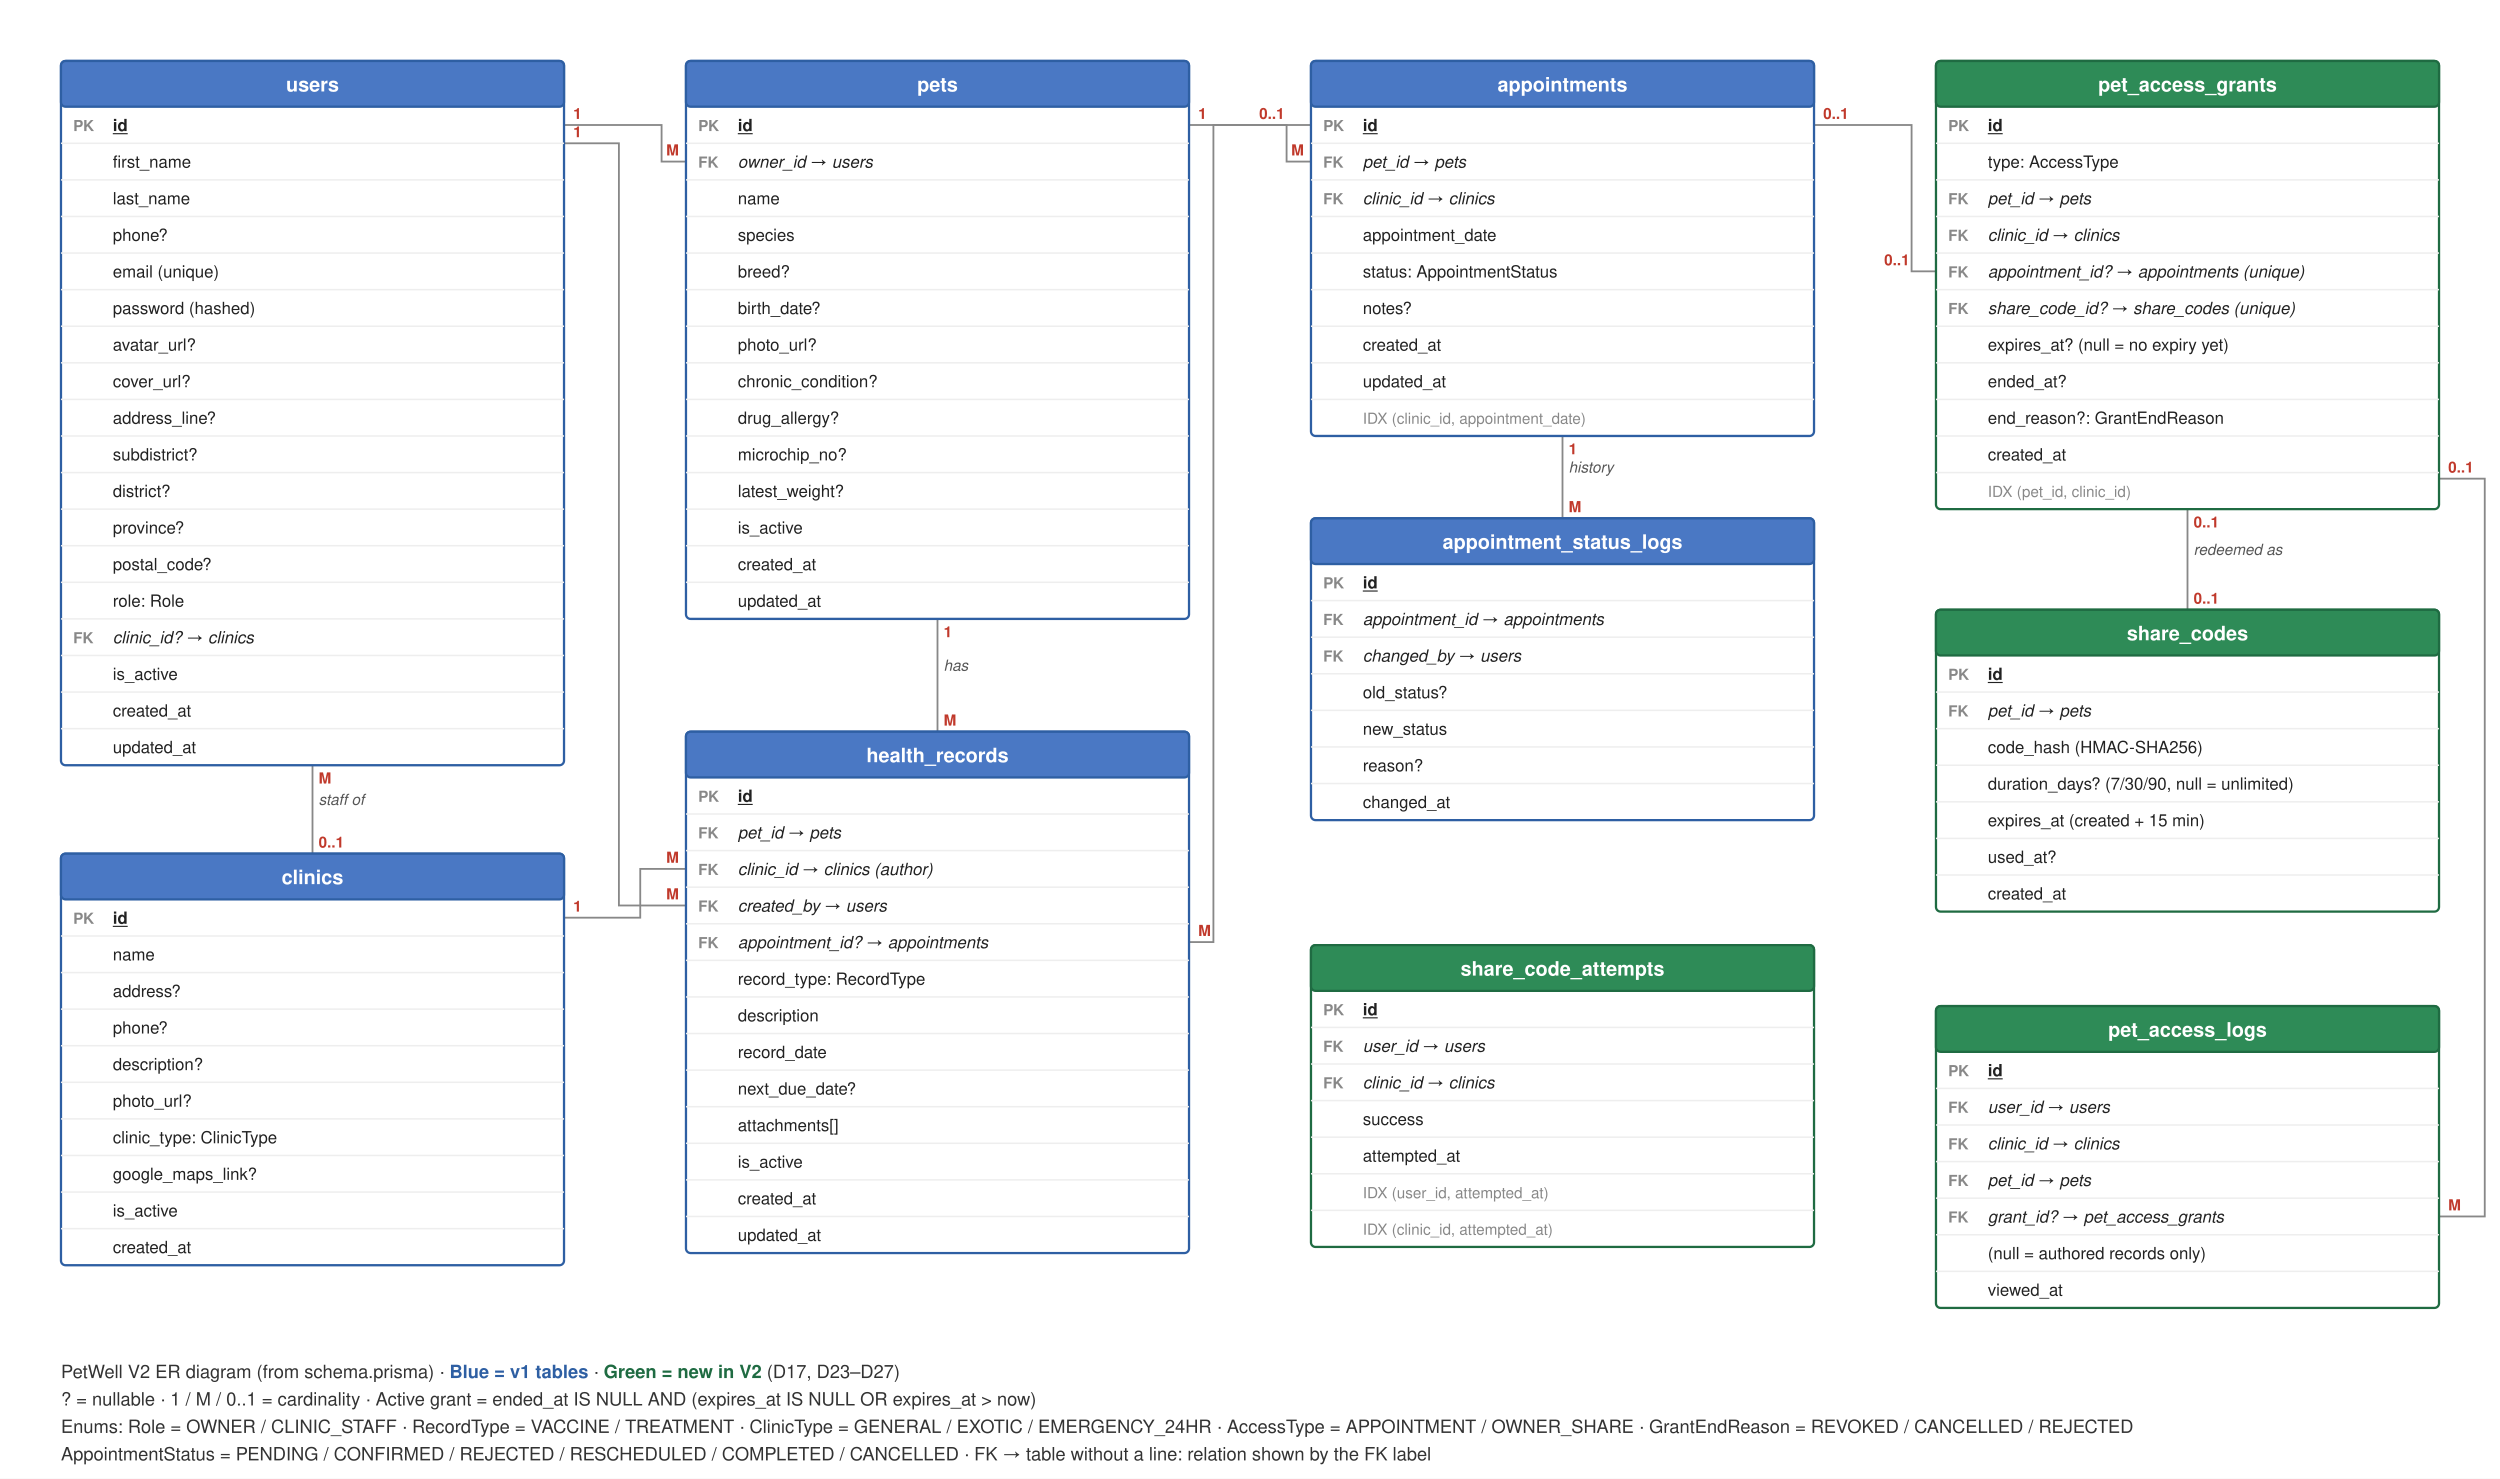
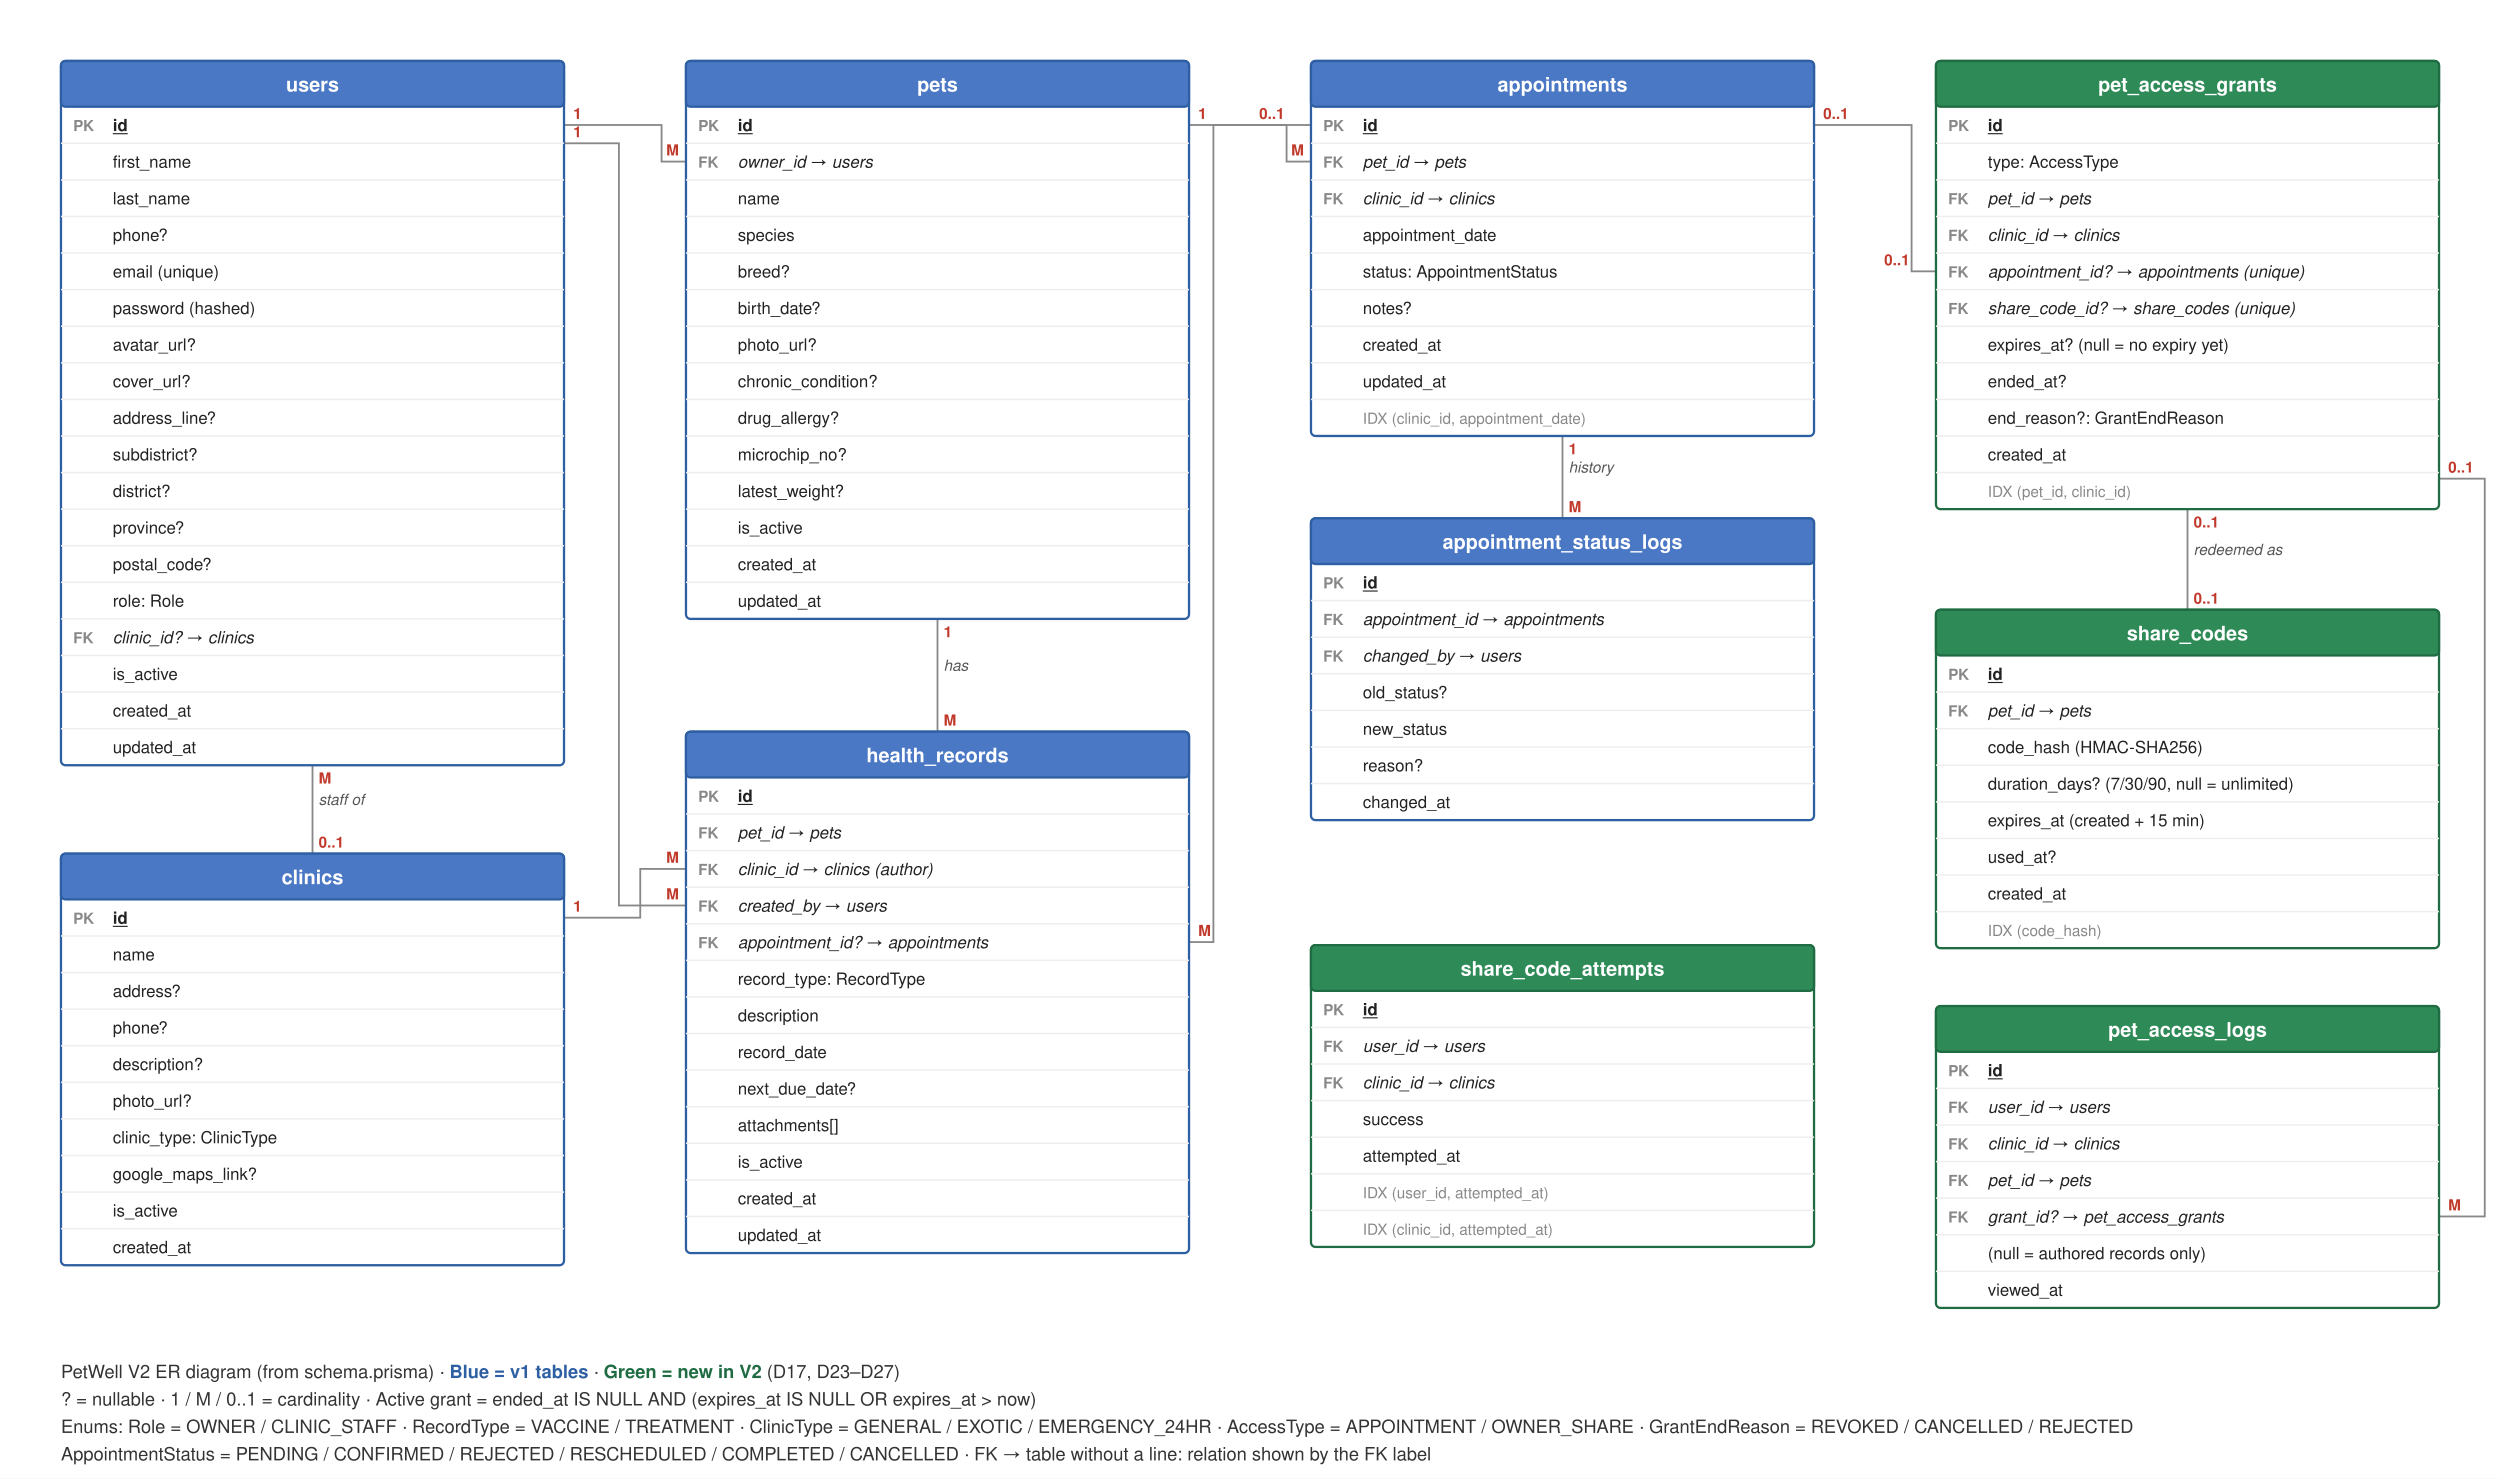
<svg xmlns="http://www.w3.org/2000/svg" width="1640" height="970" viewBox="0 0 1640 970">
  <style>text{font-family:Helvetica,Arial,sans-serif}.th{font-size:13px;font-weight:bold;fill:#fff;text-anchor:middle}.f{font-size:11px;fill:#222}.pk{font-size:11px;fill:#222;font-weight:bold;text-decoration:underline}.fk{font-size:11px;fill:#222;font-style:italic}.idx{font-size:10px;fill:#888}.tag{font-size:10px;fill:#888;font-weight:bold}.card{font-size:10px;fill:#c0392b;font-weight:bold}.rel{font-size:10px;fill:#555;font-style:italic}.leg{font-size:12px;fill:#333}</style>
  <rect width="100%" height="100%" fill="#fff" />
  <path d="M370,82 L434,82 L434,106 L450,106" fill="none" stroke="#888" stroke-width="1.2" />
  <text x="376" y="78" class="card">1</text>
  <text x="437" y="102" class="card">M</text>
  <path d="M205,560 L205,502" fill="none" stroke="#888" stroke-width="1.2" />
  <text x="209" y="556" class="card">0..1</text>
  <text x="209" y="514" class="card">M</text>
  <text x="209" y="528" class="rel">staff of</text>
  <path d="M615,406 L615,480" fill="none" stroke="#888" stroke-width="1.2" />
  <text x="619" y="418" class="card">1</text>
  <text x="619" y="476" class="card">M</text>
  <text x="619" y="440" class="rel">has</text>
  <path d="M370,602 L420,602 L420,570 L450,570" fill="none" stroke="#888" stroke-width="1.2" />
  <text x="376" y="598" class="card">1</text>
  <text x="437" y="566" class="card">M</text>
  <path d="M370,94 L406,94 L406,594 L450,594" fill="none" stroke="#888" stroke-width="1.2" />
  <text x="376" y="90" class="card">1</text>
  <text x="437" y="590" class="card">M</text>
  <path d="M780,82 L844,82 L844,106 L860,106" fill="none" stroke="#888" stroke-width="1.2" />
  <text x="786" y="78" class="card">1</text>
  <text x="847" y="102" class="card">M</text>
  <path d="M860,82 L796,82 L796,618 L780,618" fill="none" stroke="#888" stroke-width="1.2" />
  <text x="826" y="78" class="card">0..1</text>
  <text x="786" y="614" class="card">M</text>
  <path d="M1025,286 L1025,340" fill="none" stroke="#888" stroke-width="1.2" />
  <text x="1029" y="298" class="card">1</text>
  <text x="1029" y="336" class="card">M</text>
  <text x="1029" y="310" class="rel">history</text>
  <path d="M1190,82 L1254,82 L1254,178 L1270,178" fill="none" stroke="#888" stroke-width="1.2" />
  <text x="1196" y="78" class="card">0..1</text>
  <text x="1236" y="174" class="card">0..1</text>
  <path d="M1435,400 L1435,334" fill="none" stroke="#888" stroke-width="1.2" />
  <text x="1439" y="396" class="card">0..1</text>
  <text x="1439" y="346" class="card">0..1</text>
  <text x="1439" y="364" class="rel">redeemed as</text>
  <path d="M1600,314 L1630,314 L1630,798 L1600,798" fill="none" stroke="#888" stroke-width="1.2" />
  <text x="1606" y="310" class="card">0..1</text>
  <text x="1606" y="794" class="card">M</text>
  <rect x="40" y="40" width="330" height="462" fill="#fff" stroke="#2E5FA3" stroke-width="1.5" rx="3" />
  <rect x="40" y="40" width="330" height="30" fill="#4A78C4" stroke="#2E5FA3" stroke-width="1.5" rx="3" />
  <text x="205.0" y="60" class="th">users</text>
  <text x="48" y="86" class="tag">PK</text>
  <text x="74" y="86" class="pk">id</text>
  <text x="74" y="110" class="f">first_name</text>
  <line x1="40" y1="94" x2="370" y2="94" stroke="#eee" />
  <text x="74" y="134" class="f">last_name</text>
  <line x1="40" y1="118" x2="370" y2="118" stroke="#eee" />
  <text x="74" y="158" class="f">phone?</text>
  <line x1="40" y1="142" x2="370" y2="142" stroke="#eee" />
  <text x="74" y="182" class="f">email (unique)</text>
  <line x1="40" y1="166" x2="370" y2="166" stroke="#eee" />
  <text x="74" y="206" class="f">password (hashed)</text>
  <line x1="40" y1="190" x2="370" y2="190" stroke="#eee" />
  <text x="74" y="230" class="f">avatar_url?</text>
  <line x1="40" y1="214" x2="370" y2="214" stroke="#eee" />
  <text x="74" y="254" class="f">cover_url?</text>
  <line x1="40" y1="238" x2="370" y2="238" stroke="#eee" />
  <text x="74" y="278" class="f">address_line?</text>
  <line x1="40" y1="262" x2="370" y2="262" stroke="#eee" />
  <text x="74" y="302" class="f">subdistrict?</text>
  <line x1="40" y1="286" x2="370" y2="286" stroke="#eee" />
  <text x="74" y="326" class="f">district?</text>
  <line x1="40" y1="310" x2="370" y2="310" stroke="#eee" />
  <text x="74" y="350" class="f">province?</text>
  <line x1="40" y1="334" x2="370" y2="334" stroke="#eee" />
  <text x="74" y="374" class="f">postal_code?</text>
  <line x1="40" y1="358" x2="370" y2="358" stroke="#eee" />
  <text x="74" y="398" class="f">role: Role</text>
  <line x1="40" y1="382" x2="370" y2="382" stroke="#eee" />
  <text x="48" y="422" class="tag">FK</text>
  <text x="74" y="422" class="fk">clinic_id? → clinics</text>
  <line x1="40" y1="406" x2="370" y2="406" stroke="#eee" />
  <text x="74" y="446" class="f">is_active</text>
  <line x1="40" y1="430" x2="370" y2="430" stroke="#eee" />
  <text x="74" y="470" class="f">created_at</text>
  <line x1="40" y1="454" x2="370" y2="454" stroke="#eee" />
  <text x="74" y="494" class="f">updated_at</text>
  <line x1="40" y1="478" x2="370" y2="478" stroke="#eee" />
  <rect x="40" y="560" width="330" height="270" fill="#fff" stroke="#2E5FA3" stroke-width="1.5" rx="3" />
  <rect x="40" y="560" width="330" height="30" fill="#4A78C4" stroke="#2E5FA3" stroke-width="1.5" rx="3" />
  <text x="205.0" y="580" class="th">clinics</text>
  <text x="48" y="606" class="tag">PK</text>
  <text x="74" y="606" class="pk">id</text>
  <text x="74" y="630" class="f">name</text>
  <line x1="40" y1="614" x2="370" y2="614" stroke="#eee" />
  <text x="74" y="654" class="f">address?</text>
  <line x1="40" y1="638" x2="370" y2="638" stroke="#eee" />
  <text x="74" y="678" class="f">phone?</text>
  <line x1="40" y1="662" x2="370" y2="662" stroke="#eee" />
  <text x="74" y="702" class="f">description?</text>
  <line x1="40" y1="686" x2="370" y2="686" stroke="#eee" />
  <text x="74" y="726" class="f">photo_url?</text>
  <line x1="40" y1="710" x2="370" y2="710" stroke="#eee" />
  <text x="74" y="750" class="f">clinic_type: ClinicType</text>
  <line x1="40" y1="734" x2="370" y2="734" stroke="#eee" />
  <text x="74" y="774" class="f">google_maps_link?</text>
  <line x1="40" y1="758" x2="370" y2="758" stroke="#eee" />
  <text x="74" y="798" class="f">is_active</text>
  <line x1="40" y1="782" x2="370" y2="782" stroke="#eee" />
  <text x="74" y="822" class="f">created_at</text>
  <line x1="40" y1="806" x2="370" y2="806" stroke="#eee" />
  <rect x="450" y="40" width="330" height="366" fill="#fff" stroke="#2E5FA3" stroke-width="1.5" rx="3" />
  <rect x="450" y="40" width="330" height="30" fill="#4A78C4" stroke="#2E5FA3" stroke-width="1.5" rx="3" />
  <text x="615.0" y="60" class="th">pets</text>
  <text x="458" y="86" class="tag">PK</text>
  <text x="484" y="86" class="pk">id</text>
  <text x="458" y="110" class="tag">FK</text>
  <text x="484" y="110" class="fk">owner_id → users</text>
  <line x1="450" y1="94" x2="780" y2="94" stroke="#eee" />
  <text x="484" y="134" class="f">name</text>
  <line x1="450" y1="118" x2="780" y2="118" stroke="#eee" />
  <text x="484" y="158" class="f">species</text>
  <line x1="450" y1="142" x2="780" y2="142" stroke="#eee" />
  <text x="484" y="182" class="f">breed?</text>
  <line x1="450" y1="166" x2="780" y2="166" stroke="#eee" />
  <text x="484" y="206" class="f">birth_date?</text>
  <line x1="450" y1="190" x2="780" y2="190" stroke="#eee" />
  <text x="484" y="230" class="f">photo_url?</text>
  <line x1="450" y1="214" x2="780" y2="214" stroke="#eee" />
  <text x="484" y="254" class="f">chronic_condition?</text>
  <line x1="450" y1="238" x2="780" y2="238" stroke="#eee" />
  <text x="484" y="278" class="f">drug_allergy?</text>
  <line x1="450" y1="262" x2="780" y2="262" stroke="#eee" />
  <text x="484" y="302" class="f">microchip_no?</text>
  <line x1="450" y1="286" x2="780" y2="286" stroke="#eee" />
  <text x="484" y="326" class="f">latest_weight?</text>
  <line x1="450" y1="310" x2="780" y2="310" stroke="#eee" />
  <text x="484" y="350" class="f">is_active</text>
  <line x1="450" y1="334" x2="780" y2="334" stroke="#eee" />
  <text x="484" y="374" class="f">created_at</text>
  <line x1="450" y1="358" x2="780" y2="358" stroke="#eee" />
  <text x="484" y="398" class="f">updated_at</text>
  <line x1="450" y1="382" x2="780" y2="382" stroke="#eee" />
  <rect x="450" y="480" width="330" height="342" fill="#fff" stroke="#2E5FA3" stroke-width="1.5" rx="3" />
  <rect x="450" y="480" width="330" height="30" fill="#4A78C4" stroke="#2E5FA3" stroke-width="1.5" rx="3" />
  <text x="615.0" y="500" class="th">health_records</text>
  <text x="458" y="526" class="tag">PK</text>
  <text x="484" y="526" class="pk">id</text>
  <text x="458" y="550" class="tag">FK</text>
  <text x="484" y="550" class="fk">pet_id → pets</text>
  <line x1="450" y1="534" x2="780" y2="534" stroke="#eee" />
  <text x="458" y="574" class="tag">FK</text>
  <text x="484" y="574" class="fk">clinic_id → clinics (author)</text>
  <line x1="450" y1="558" x2="780" y2="558" stroke="#eee" />
  <text x="458" y="598" class="tag">FK</text>
  <text x="484" y="598" class="fk">created_by → users</text>
  <line x1="450" y1="582" x2="780" y2="582" stroke="#eee" />
  <text x="458" y="622" class="tag">FK</text>
  <text x="484" y="622" class="fk">appointment_id? → appointments</text>
  <line x1="450" y1="606" x2="780" y2="606" stroke="#eee" />
  <text x="484" y="646" class="f">record_type: RecordType</text>
  <line x1="450" y1="630" x2="780" y2="630" stroke="#eee" />
  <text x="484" y="670" class="f">description</text>
  <line x1="450" y1="654" x2="780" y2="654" stroke="#eee" />
  <text x="484" y="694" class="f">record_date</text>
  <line x1="450" y1="678" x2="780" y2="678" stroke="#eee" />
  <text x="484" y="718" class="f">next_due_date?</text>
  <line x1="450" y1="702" x2="780" y2="702" stroke="#eee" />
  <text x="484" y="742" class="f">attachments[]</text>
  <line x1="450" y1="726" x2="780" y2="726" stroke="#eee" />
  <text x="484" y="766" class="f">is_active</text>
  <line x1="450" y1="750" x2="780" y2="750" stroke="#eee" />
  <text x="484" y="790" class="f">created_at</text>
  <line x1="450" y1="774" x2="780" y2="774" stroke="#eee" />
  <text x="484" y="814" class="f">updated_at</text>
  <line x1="450" y1="798" x2="780" y2="798" stroke="#eee" />
  <rect x="860" y="40" width="330" height="246" fill="#fff" stroke="#2E5FA3" stroke-width="1.5" rx="3" />
  <rect x="860" y="40" width="330" height="30" fill="#4A78C4" stroke="#2E5FA3" stroke-width="1.5" rx="3" />
  <text x="1025.0" y="60" class="th">appointments</text>
  <text x="868" y="86" class="tag">PK</text>
  <text x="894" y="86" class="pk">id</text>
  <text x="868" y="110" class="tag">FK</text>
  <text x="894" y="110" class="fk">pet_id → pets</text>
  <line x1="860" y1="94" x2="1190" y2="94" stroke="#eee" />
  <text x="868" y="134" class="tag">FK</text>
  <text x="894" y="134" class="fk">clinic_id → clinics</text>
  <line x1="860" y1="118" x2="1190" y2="118" stroke="#eee" />
  <text x="894" y="158" class="f">appointment_date</text>
  <line x1="860" y1="142" x2="1190" y2="142" stroke="#eee" />
  <text x="894" y="182" class="f">status: AppointmentStatus</text>
  <line x1="860" y1="166" x2="1190" y2="166" stroke="#eee" />
  <text x="894" y="206" class="f">notes?</text>
  <line x1="860" y1="190" x2="1190" y2="190" stroke="#eee" />
  <text x="894" y="230" class="f">created_at</text>
  <line x1="860" y1="214" x2="1190" y2="214" stroke="#eee" />
  <text x="894" y="254" class="f">updated_at</text>
  <line x1="860" y1="238" x2="1190" y2="238" stroke="#eee" />
  <text x="894" y="278" class="idx">IDX (clinic_id, appointment_date)</text>
  <line x1="860" y1="262" x2="1190" y2="262" stroke="#eee" />
  <rect x="860" y="340" width="330" height="198" fill="#fff" stroke="#2E5FA3" stroke-width="1.5" rx="3" />
  <rect x="860" y="340" width="330" height="30" fill="#4A78C4" stroke="#2E5FA3" stroke-width="1.5" rx="3" />
  <text x="1025.0" y="360" class="th">appointment_status_logs</text>
  <text x="868" y="386" class="tag">PK</text>
  <text x="894" y="386" class="pk">id</text>
  <text x="868" y="410" class="tag">FK</text>
  <text x="894" y="410" class="fk">appointment_id → appointments</text>
  <line x1="860" y1="394" x2="1190" y2="394" stroke="#eee" />
  <text x="868" y="434" class="tag">FK</text>
  <text x="894" y="434" class="fk">changed_by → users</text>
  <line x1="860" y1="418" x2="1190" y2="418" stroke="#eee" />
  <text x="894" y="458" class="f">old_status?</text>
  <line x1="860" y1="442" x2="1190" y2="442" stroke="#eee" />
  <text x="894" y="482" class="f">new_status</text>
  <line x1="860" y1="466" x2="1190" y2="466" stroke="#eee" />
  <text x="894" y="506" class="f">reason?</text>
  <line x1="860" y1="490" x2="1190" y2="490" stroke="#eee" />
  <text x="894" y="530" class="f">changed_at</text>
  <line x1="860" y1="514" x2="1190" y2="514" stroke="#eee" />
  <rect x="860" y="620" width="330" height="198" fill="#fff" stroke="#1F6B42" stroke-width="1.5" rx="3" />
  <rect x="860" y="620" width="330" height="30" fill="#2E8B57" stroke="#1F6B42" stroke-width="1.5" rx="3" />
  <text x="1025.0" y="640" class="th">share_code_attempts</text>
  <text x="868" y="666" class="tag">PK</text>
  <text x="894" y="666" class="pk">id</text>
  <text x="868" y="690" class="tag">FK</text>
  <text x="894" y="690" class="fk">user_id → users</text>
  <line x1="860" y1="674" x2="1190" y2="674" stroke="#eee" />
  <text x="868" y="714" class="tag">FK</text>
  <text x="894" y="714" class="fk">clinic_id → clinics</text>
  <line x1="860" y1="698" x2="1190" y2="698" stroke="#eee" />
  <text x="894" y="738" class="f">success</text>
  <line x1="860" y1="722" x2="1190" y2="722" stroke="#eee" />
  <text x="894" y="762" class="f">attempted_at</text>
  <line x1="860" y1="746" x2="1190" y2="746" stroke="#eee" />
  <text x="894" y="786" class="idx">IDX (user_id, attempted_at)</text>
  <line x1="860" y1="770" x2="1190" y2="770" stroke="#eee" />
  <text x="894" y="810" class="idx">IDX (clinic_id, attempted_at)</text>
  <line x1="860" y1="794" x2="1190" y2="794" stroke="#eee" />
  <rect x="1270" y="40" width="330" height="294" fill="#fff" stroke="#1F6B42" stroke-width="1.5" rx="3" />
  <rect x="1270" y="40" width="330" height="30" fill="#2E8B57" stroke="#1F6B42" stroke-width="1.5" rx="3" />
  <text x="1435.0" y="60" class="th">pet_access_grants</text>
  <text x="1278" y="86" class="tag">PK</text>
  <text x="1304" y="86" class="pk">id</text>
  <text x="1304" y="110" class="f">type: AccessType</text>
  <line x1="1270" y1="94" x2="1600" y2="94" stroke="#eee" />
  <text x="1278" y="134" class="tag">FK</text>
  <text x="1304" y="134" class="fk">pet_id → pets</text>
  <line x1="1270" y1="118" x2="1600" y2="118" stroke="#eee" />
  <text x="1278" y="158" class="tag">FK</text>
  <text x="1304" y="158" class="fk">clinic_id → clinics</text>
  <line x1="1270" y1="142" x2="1600" y2="142" stroke="#eee" />
  <text x="1278" y="182" class="tag">FK</text>
  <text x="1304" y="182" class="fk">appointment_id? → appointments (unique)</text>
  <line x1="1270" y1="166" x2="1600" y2="166" stroke="#eee" />
  <text x="1278" y="206" class="tag">FK</text>
  <text x="1304" y="206" class="fk">share_code_id? → share_codes (unique)</text>
  <line x1="1270" y1="190" x2="1600" y2="190" stroke="#eee" />
  <text x="1304" y="230" class="f">expires_at? (null = no expiry yet)</text>
  <line x1="1270" y1="214" x2="1600" y2="214" stroke="#eee" />
  <text x="1304" y="254" class="f">ended_at?</text>
  <line x1="1270" y1="238" x2="1600" y2="238" stroke="#eee" />
  <text x="1304" y="278" class="f">end_reason?: GrantEndReason</text>
  <line x1="1270" y1="262" x2="1600" y2="262" stroke="#eee" />
  <text x="1304" y="302" class="f">created_at</text>
  <line x1="1270" y1="286" x2="1600" y2="286" stroke="#eee" />
  <text x="1304" y="326" class="idx">IDX (pet_id, clinic_id)</text>
  <line x1="1270" y1="310" x2="1600" y2="310" stroke="#eee" />
-   <rect x="1270" y="400" width="330" height="198" fill="#fff" stroke="#1F6B42" stroke-width="1.5" rx="3" />
+   <rect x="1270" y="400" width="330" height="222" fill="#fff" stroke="#1F6B42" stroke-width="1.5" rx="3" />
  <rect x="1270" y="400" width="330" height="30" fill="#2E8B57" stroke="#1F6B42" stroke-width="1.5" rx="3" />
  <text x="1435.0" y="420" class="th">share_codes</text>
  <text x="1278" y="446" class="tag">PK</text>
  <text x="1304" y="446" class="pk">id</text>
  <text x="1278" y="470" class="tag">FK</text>
  <text x="1304" y="470" class="fk">pet_id → pets</text>
  <line x1="1270" y1="454" x2="1600" y2="454" stroke="#eee" />
  <text x="1304" y="494" class="f">code_hash (HMAC-SHA256)</text>
  <line x1="1270" y1="478" x2="1600" y2="478" stroke="#eee" />
  <text x="1304" y="518" class="f">duration_days? (7/30/90, null = unlimited)</text>
  <line x1="1270" y1="502" x2="1600" y2="502" stroke="#eee" />
  <text x="1304" y="542" class="f">expires_at (created + 15 min)</text>
  <line x1="1270" y1="526" x2="1600" y2="526" stroke="#eee" />
  <text x="1304" y="566" class="f">used_at?</text>
  <line x1="1270" y1="550" x2="1600" y2="550" stroke="#eee" />
  <text x="1304" y="590" class="f">created_at</text>
  <line x1="1270" y1="574" x2="1600" y2="574" stroke="#eee" />
+   <text x="1304" y="614" class="idx">IDX (code_hash)</text>
+   <line x1="1270" y1="598" x2="1600" y2="598" stroke="#eee" />
  <rect x="1270" y="660" width="330" height="198" fill="#fff" stroke="#1F6B42" stroke-width="1.5" rx="3" />
  <rect x="1270" y="660" width="330" height="30" fill="#2E8B57" stroke="#1F6B42" stroke-width="1.5" rx="3" />
  <text x="1435.0" y="680" class="th">pet_access_logs</text>
  <text x="1278" y="706" class="tag">PK</text>
  <text x="1304" y="706" class="pk">id</text>
  <text x="1278" y="730" class="tag">FK</text>
  <text x="1304" y="730" class="fk">user_id → users</text>
  <line x1="1270" y1="714" x2="1600" y2="714" stroke="#eee" />
  <text x="1278" y="754" class="tag">FK</text>
  <text x="1304" y="754" class="fk">clinic_id → clinics</text>
  <line x1="1270" y1="738" x2="1600" y2="738" stroke="#eee" />
  <text x="1278" y="778" class="tag">FK</text>
  <text x="1304" y="778" class="fk">pet_id → pets</text>
  <line x1="1270" y1="762" x2="1600" y2="762" stroke="#eee" />
  <text x="1278" y="802" class="tag">FK</text>
  <text x="1304" y="802" class="fk">grant_id? → pet_access_grants</text>
  <line x1="1270" y1="786" x2="1600" y2="786" stroke="#eee" />
  <text x="1304" y="826" class="f">   (null = authored records only)</text>
  <line x1="1270" y1="810" x2="1600" y2="810" stroke="#eee" />
  <text x="1304" y="850" class="f">viewed_at</text>
  <line x1="1270" y1="834" x2="1600" y2="834" stroke="#eee" />
  <text x="40" y="904" class="leg">PetWell V2 ER diagram (from schema.prisma) · <tspan fill="#2E5FA3" font-weight="bold">Blue = v1 tables</tspan> · <tspan fill="#1F6B42" font-weight="bold">Green = new in V2</tspan> (D17, D23–D27)</text>
  <text x="40" y="940" class="leg">Enums: Role = OWNER / CLINIC_STAFF · RecordType = VACCINE / TREATMENT · ClinicType = GENERAL / EXOTIC / EMERGENCY_24HR · AccessType = APPOINTMENT / OWNER_SHARE · GrantEndReason = REVOKED / CANCELLED / REJECTED</text>
  <text x="40" y="958" class="leg">AppointmentStatus = PENDING / CONFIRMED / REJECTED / RESCHEDULED / COMPLETED / CANCELLED · FK → table without a line: relation shown by the FK label</text>
  <text x="40" y="922" class="leg">? = nullable · 1 / M / 0..1 = cardinality · Active grant = ended_at IS NULL AND (expires_at IS NULL OR expires_at &gt; now)</text>
</svg>
